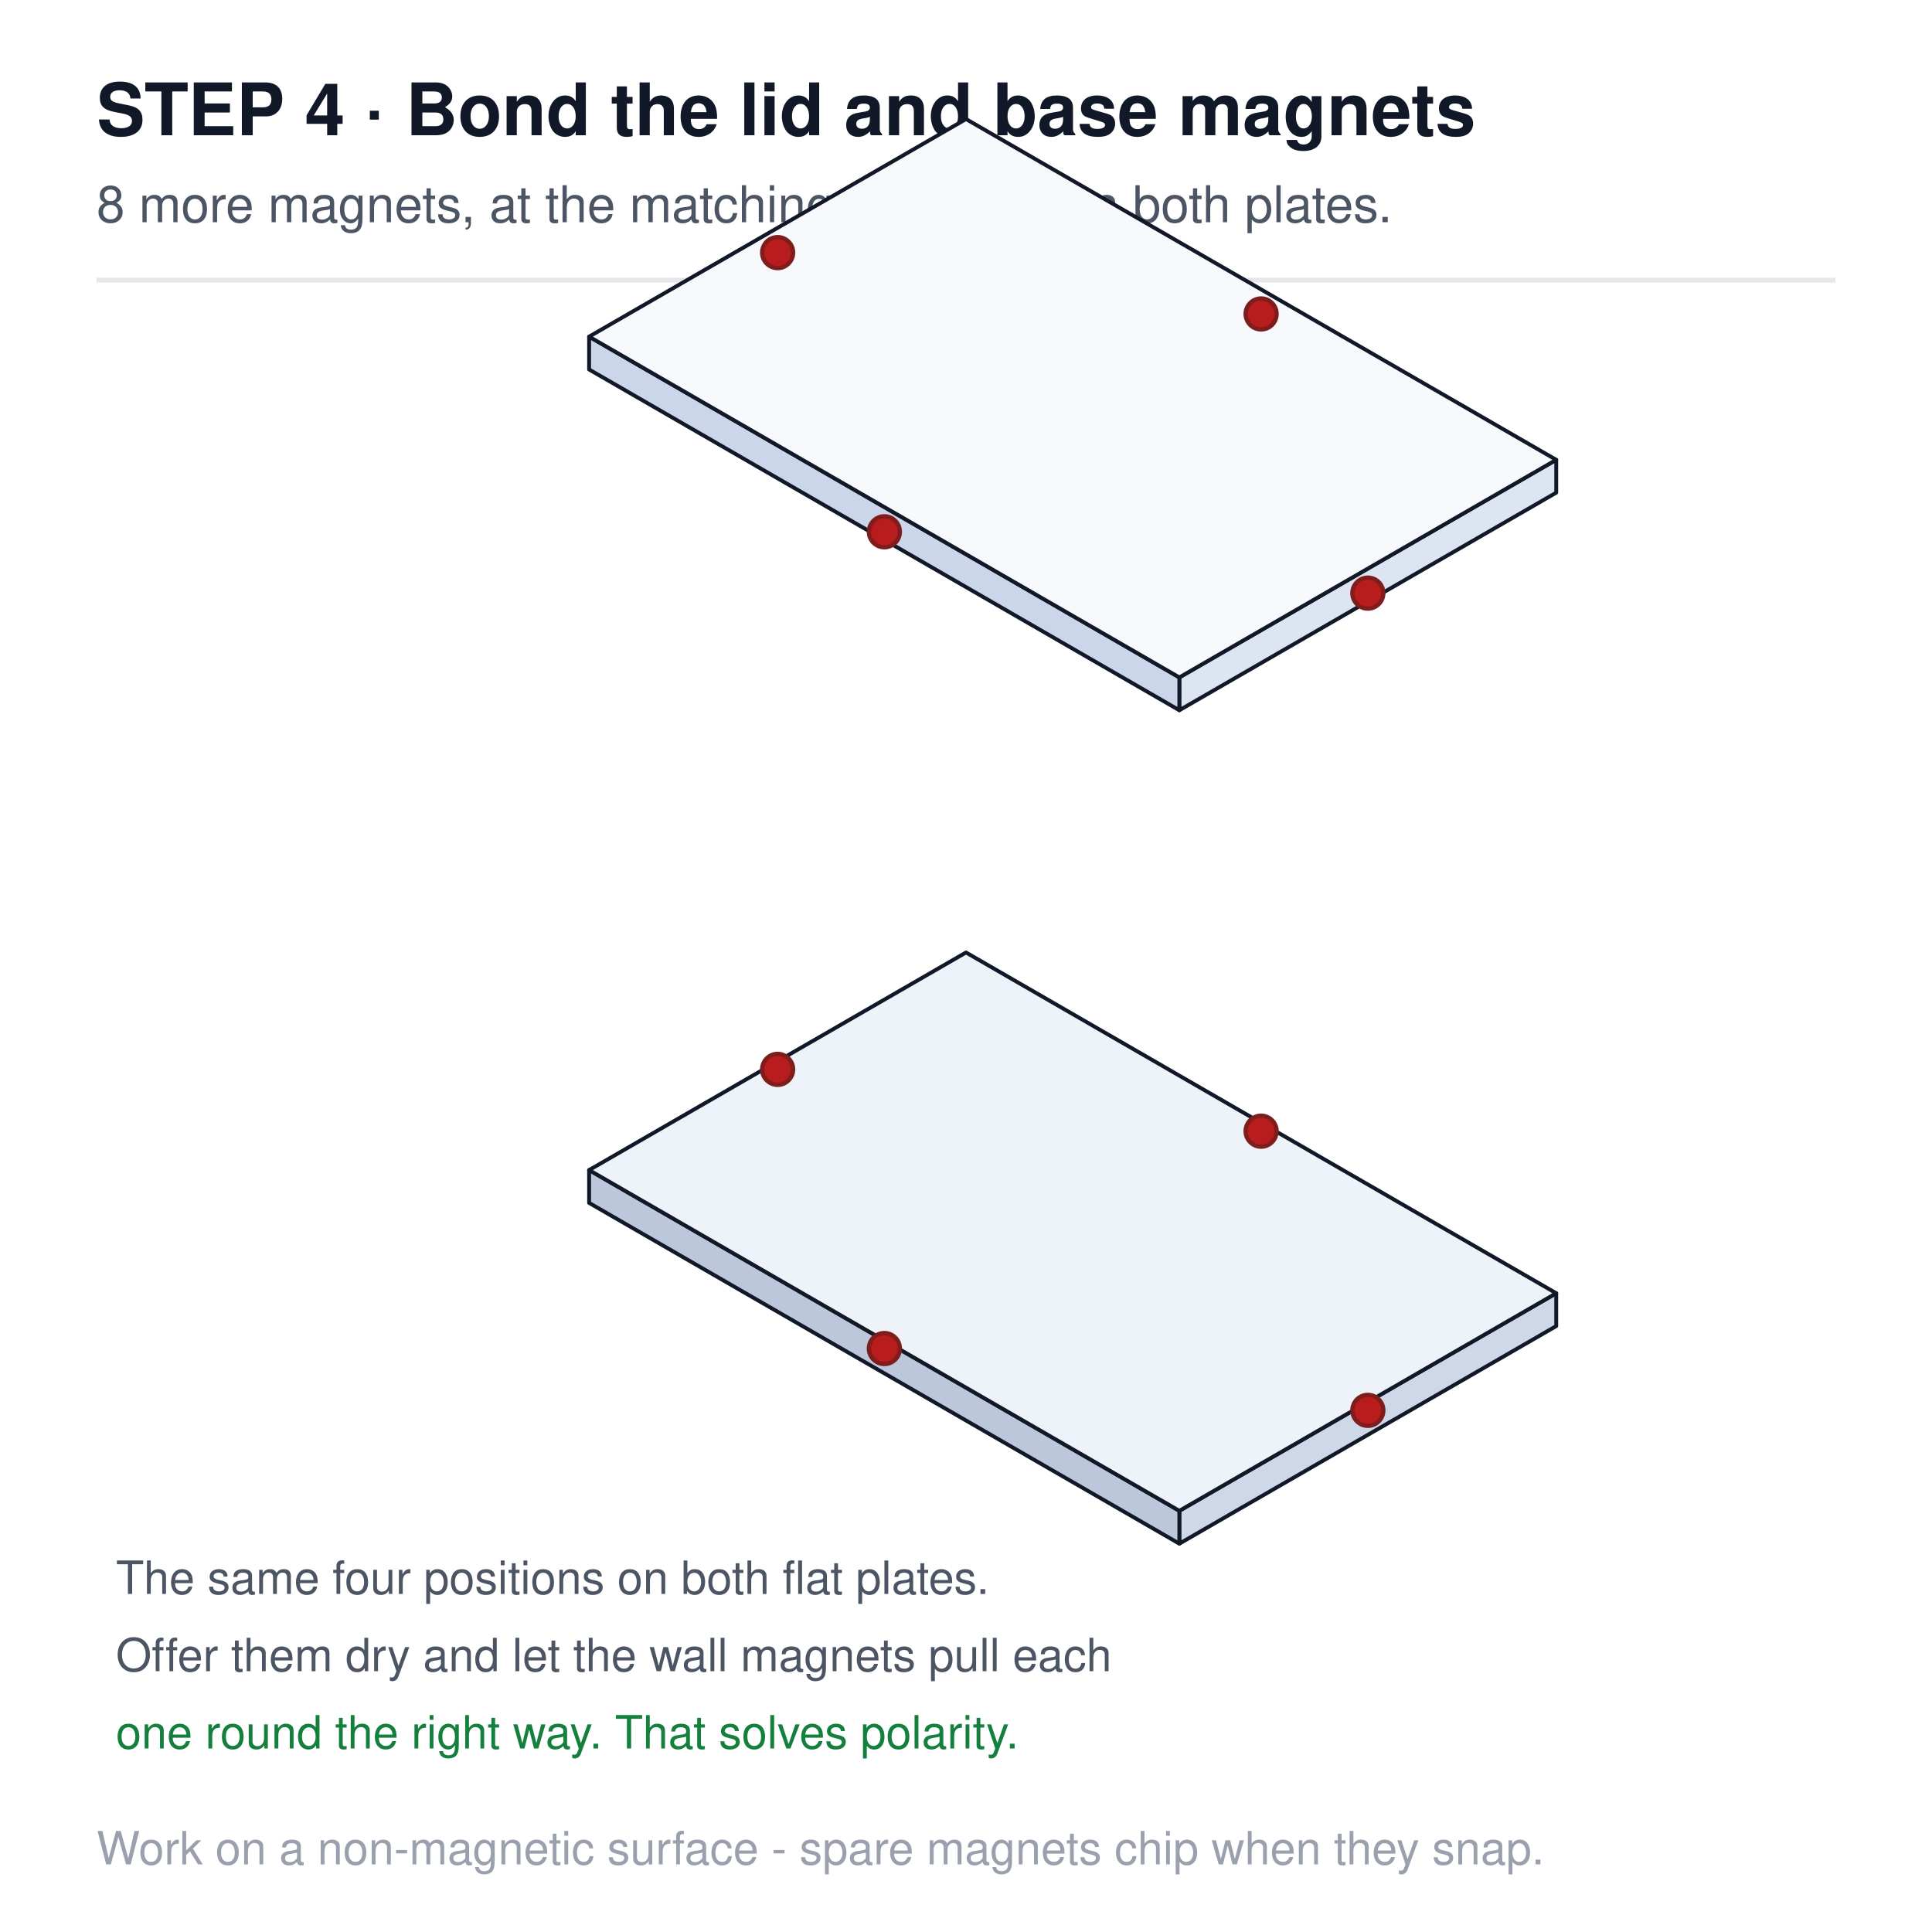
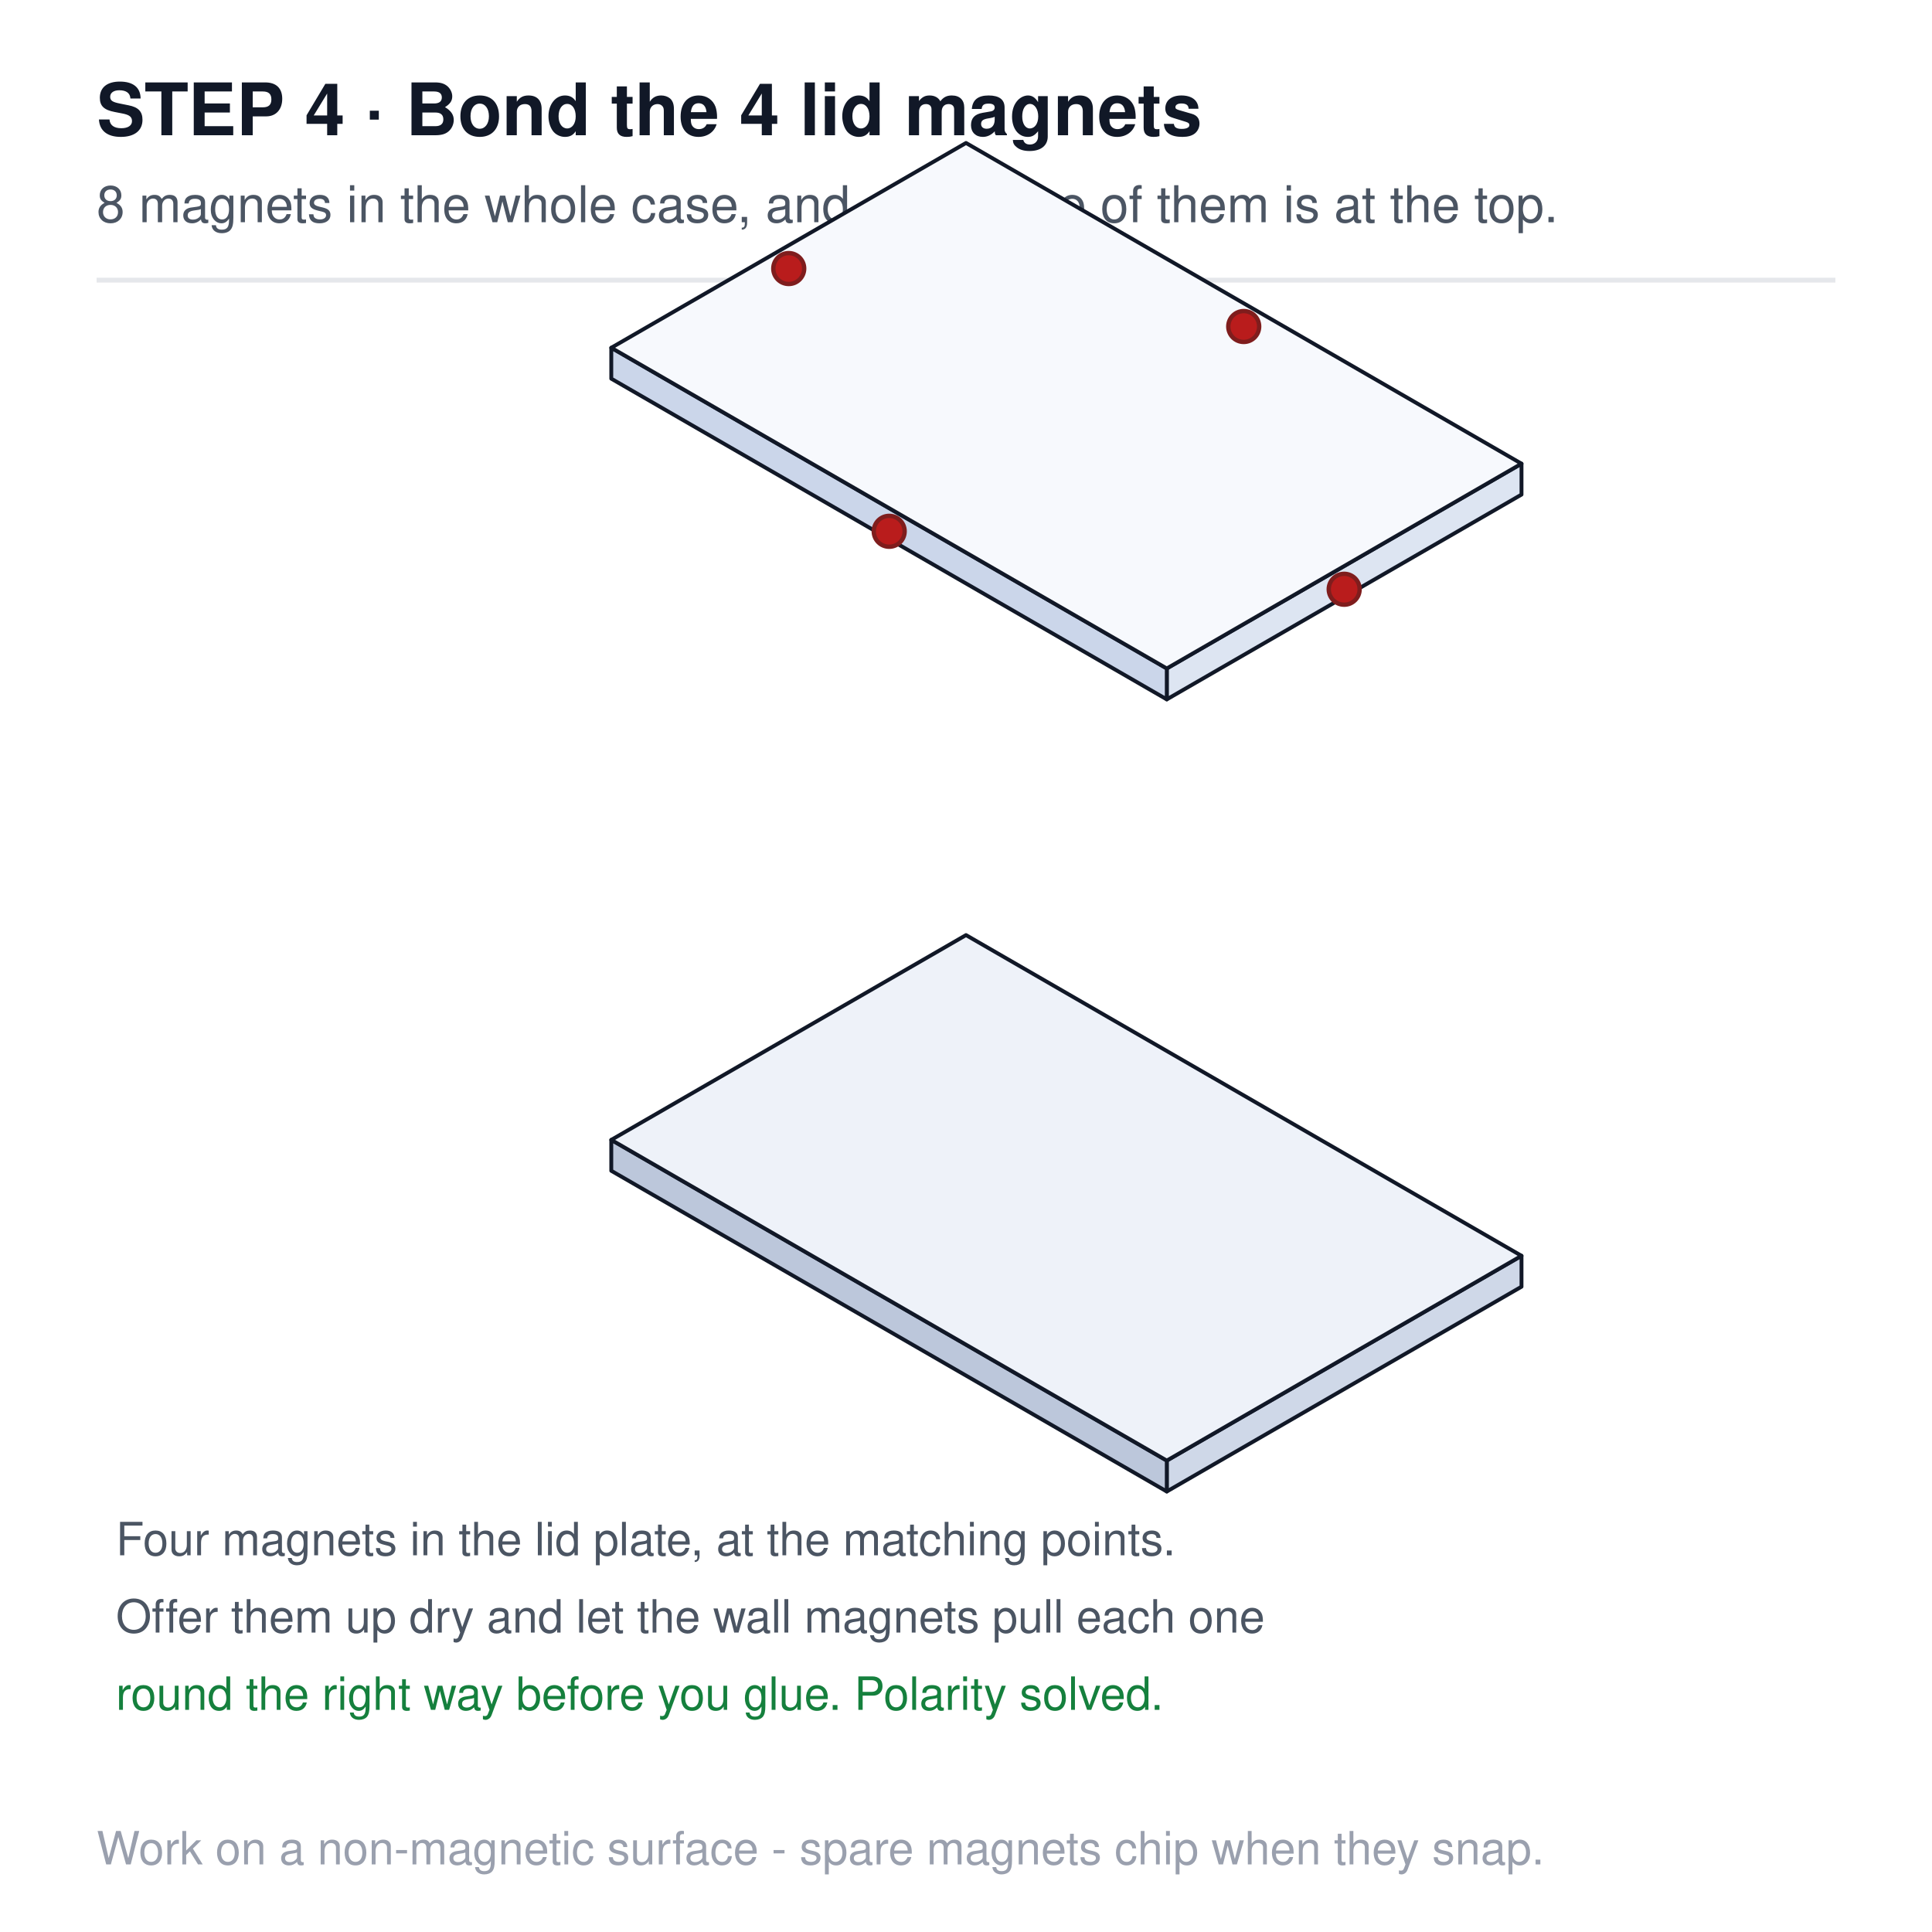
<svg xmlns="http://www.w3.org/2000/svg" width="400" height="400" viewBox="0 0 400 400" font-family="Helvetica, Arial, sans-serif">
  <rect width="400" height="400" fill="#ffffff" />
-   <text x="20" y="28" font-size="15" fill="#111827" text-anchor="start" font-weight="bold">STEP 4 · Bond the lid and base magnets</text>
-   <text x="20" y="46" font-size="10.5" fill="#4b5563" text-anchor="start" font-weight="normal">8 more magnets, at the matching positions on both plates.</text>
+   <text x="20" y="28" font-size="15" fill="#111827" text-anchor="start" font-weight="bold">STEP 4 · Bond the 4 lid magnets</text>
+   <text x="20" y="46" font-size="10.5" fill="#4b5563" text-anchor="start" font-weight="normal">8 magnets in the whole case, and every one of them is at the top.</text>
  <line x1="20" y1="58" x2="380" y2="58" stroke="#e5e7eb" />
-   <polygon points="322.20,102.00 244.17,147.05 244.17,140.25 322.20,95.20" fill="#dde5f2" stroke="#111827" stroke-width="0.8" stroke-linejoin="round" />
-   <polygon points="121.97,76.50 244.17,147.05 244.17,140.25 121.97,69.70" fill="#cbd6ea" stroke="#111827" stroke-width="0.8" stroke-linejoin="round" />
-   <polygon points="200.00,24.65 322.20,95.20 244.17,140.25 121.97,69.70" fill="#f7f9fd" stroke="#111827" stroke-width="0.8" stroke-linejoin="round" />
-   <polygon points="322.20,274.55 244.17,319.60 244.17,312.80 322.20,267.75" fill="#cfd8e8" stroke="#111827" stroke-width="0.8" stroke-linejoin="round" />
-   <polygon points="121.97,249.05 244.17,319.60 244.17,312.80 121.97,242.25" fill="#bcc7db" stroke="#111827" stroke-width="0.8" stroke-linejoin="round" />
-   <polygon points="200.00,197.20 322.20,267.75 244.17,312.80 121.97,242.25" fill="#eef2f9" stroke="#111827" stroke-width="0.8" stroke-linejoin="round" />
-   <circle cx="261.1" cy="234.2" r="3.2" fill="#b91c1c" stroke="#7f1d1d" stroke-width="0.9" />
-   <circle cx="261.1" cy="65.0" r="3.2" fill="#b91c1c" stroke="#7f1d1d" stroke-width="0.9" />
-   <circle cx="183.1" cy="279.2" r="3.2" fill="#b91c1c" stroke="#7f1d1d" stroke-width="0.9" />
-   <circle cx="183.1" cy="110.1" r="3.2" fill="#b91c1c" stroke="#7f1d1d" stroke-width="0.9" />
-   <circle cx="161.0" cy="221.4" r="3.2" fill="#b91c1c" stroke="#7f1d1d" stroke-width="0.9" />
-   <circle cx="161.0" cy="52.3" r="3.2" fill="#b91c1c" stroke="#7f1d1d" stroke-width="0.9" />
-   <circle cx="283.2" cy="292.0" r="3.2" fill="#b91c1c" stroke="#7f1d1d" stroke-width="0.9" />
-   <circle cx="283.2" cy="122.8" r="3.2" fill="#b91c1c" stroke="#7f1d1d" stroke-width="0.9" />
-   <text x="24" y="330" font-size="9.5" fill="#4b5563" text-anchor="start" font-weight="normal">The same four positions on both flat plates.</text>
-   <text x="24" y="346" font-size="9.5" fill="#4b5563" text-anchor="start" font-weight="normal">Offer them dry and let the wall magnets pull each</text>
-   <text x="24" y="362" font-size="9.5" fill="#15803d" text-anchor="start" font-weight="normal">one round the right way. That solves polarity.</text>
+   <polygon points="315.01,102.40 241.57,144.80 241.57,138.40 315.01,96.00" fill="#dde5f2" stroke="#111827" stroke-width="0.8" stroke-linejoin="round" />
+   <polygon points="126.56,78.40 241.57,144.80 241.57,138.40 126.56,72.00" fill="#cbd6ea" stroke="#111827" stroke-width="0.8" stroke-linejoin="round" />
+   <polygon points="200.00,29.60 315.01,96.00 241.57,138.40 126.56,72.00" fill="#f7f9fd" stroke="#111827" stroke-width="0.8" stroke-linejoin="round" />
+   <polygon points="315.01,266.40 241.57,308.80 241.57,302.40 315.01,260.00" fill="#cfd8e8" stroke="#111827" stroke-width="0.8" stroke-linejoin="round" />
+   <polygon points="126.56,242.40 241.57,308.80 241.57,302.40 126.56,236.00" fill="#bcc7db" stroke="#111827" stroke-width="0.8" stroke-linejoin="round" />
+   <polygon points="200.00,193.60 315.01,260.00 241.57,302.40 126.56,236.00" fill="#eef2f9" stroke="#111827" stroke-width="0.8" stroke-linejoin="round" />
+   <circle cx="257.5" cy="67.6" r="3.2" fill="#b91c1c" stroke="#7f1d1d" stroke-width="0.9" />
+   <circle cx="184.1" cy="110.0" r="3.2" fill="#b91c1c" stroke="#7f1d1d" stroke-width="0.9" />
+   <circle cx="163.3" cy="55.6" r="3.2" fill="#b91c1c" stroke="#7f1d1d" stroke-width="0.9" />
+   <circle cx="278.3" cy="122.0" r="3.2" fill="#b91c1c" stroke="#7f1d1d" stroke-width="0.9" />
+   <text x="24" y="322" font-size="9.5" fill="#4b5563" text-anchor="start" font-weight="normal">Four magnets in the lid plate, at the matching points.</text>
+   <text x="24" y="338" font-size="9.5" fill="#4b5563" text-anchor="start" font-weight="normal">Offer them up dry and let the wall magnets pull each one</text>
+   <text x="24" y="354" font-size="9.5" fill="#15803d" text-anchor="start" font-weight="normal">round the right way before you glue. Polarity solved.</text>
  <text x="20" y="386" font-size="9.5" fill="#9aa0ae" text-anchor="start" font-weight="normal">Work on a non-magnetic surface - spare magnets chip when they snap.</text>
</svg>
